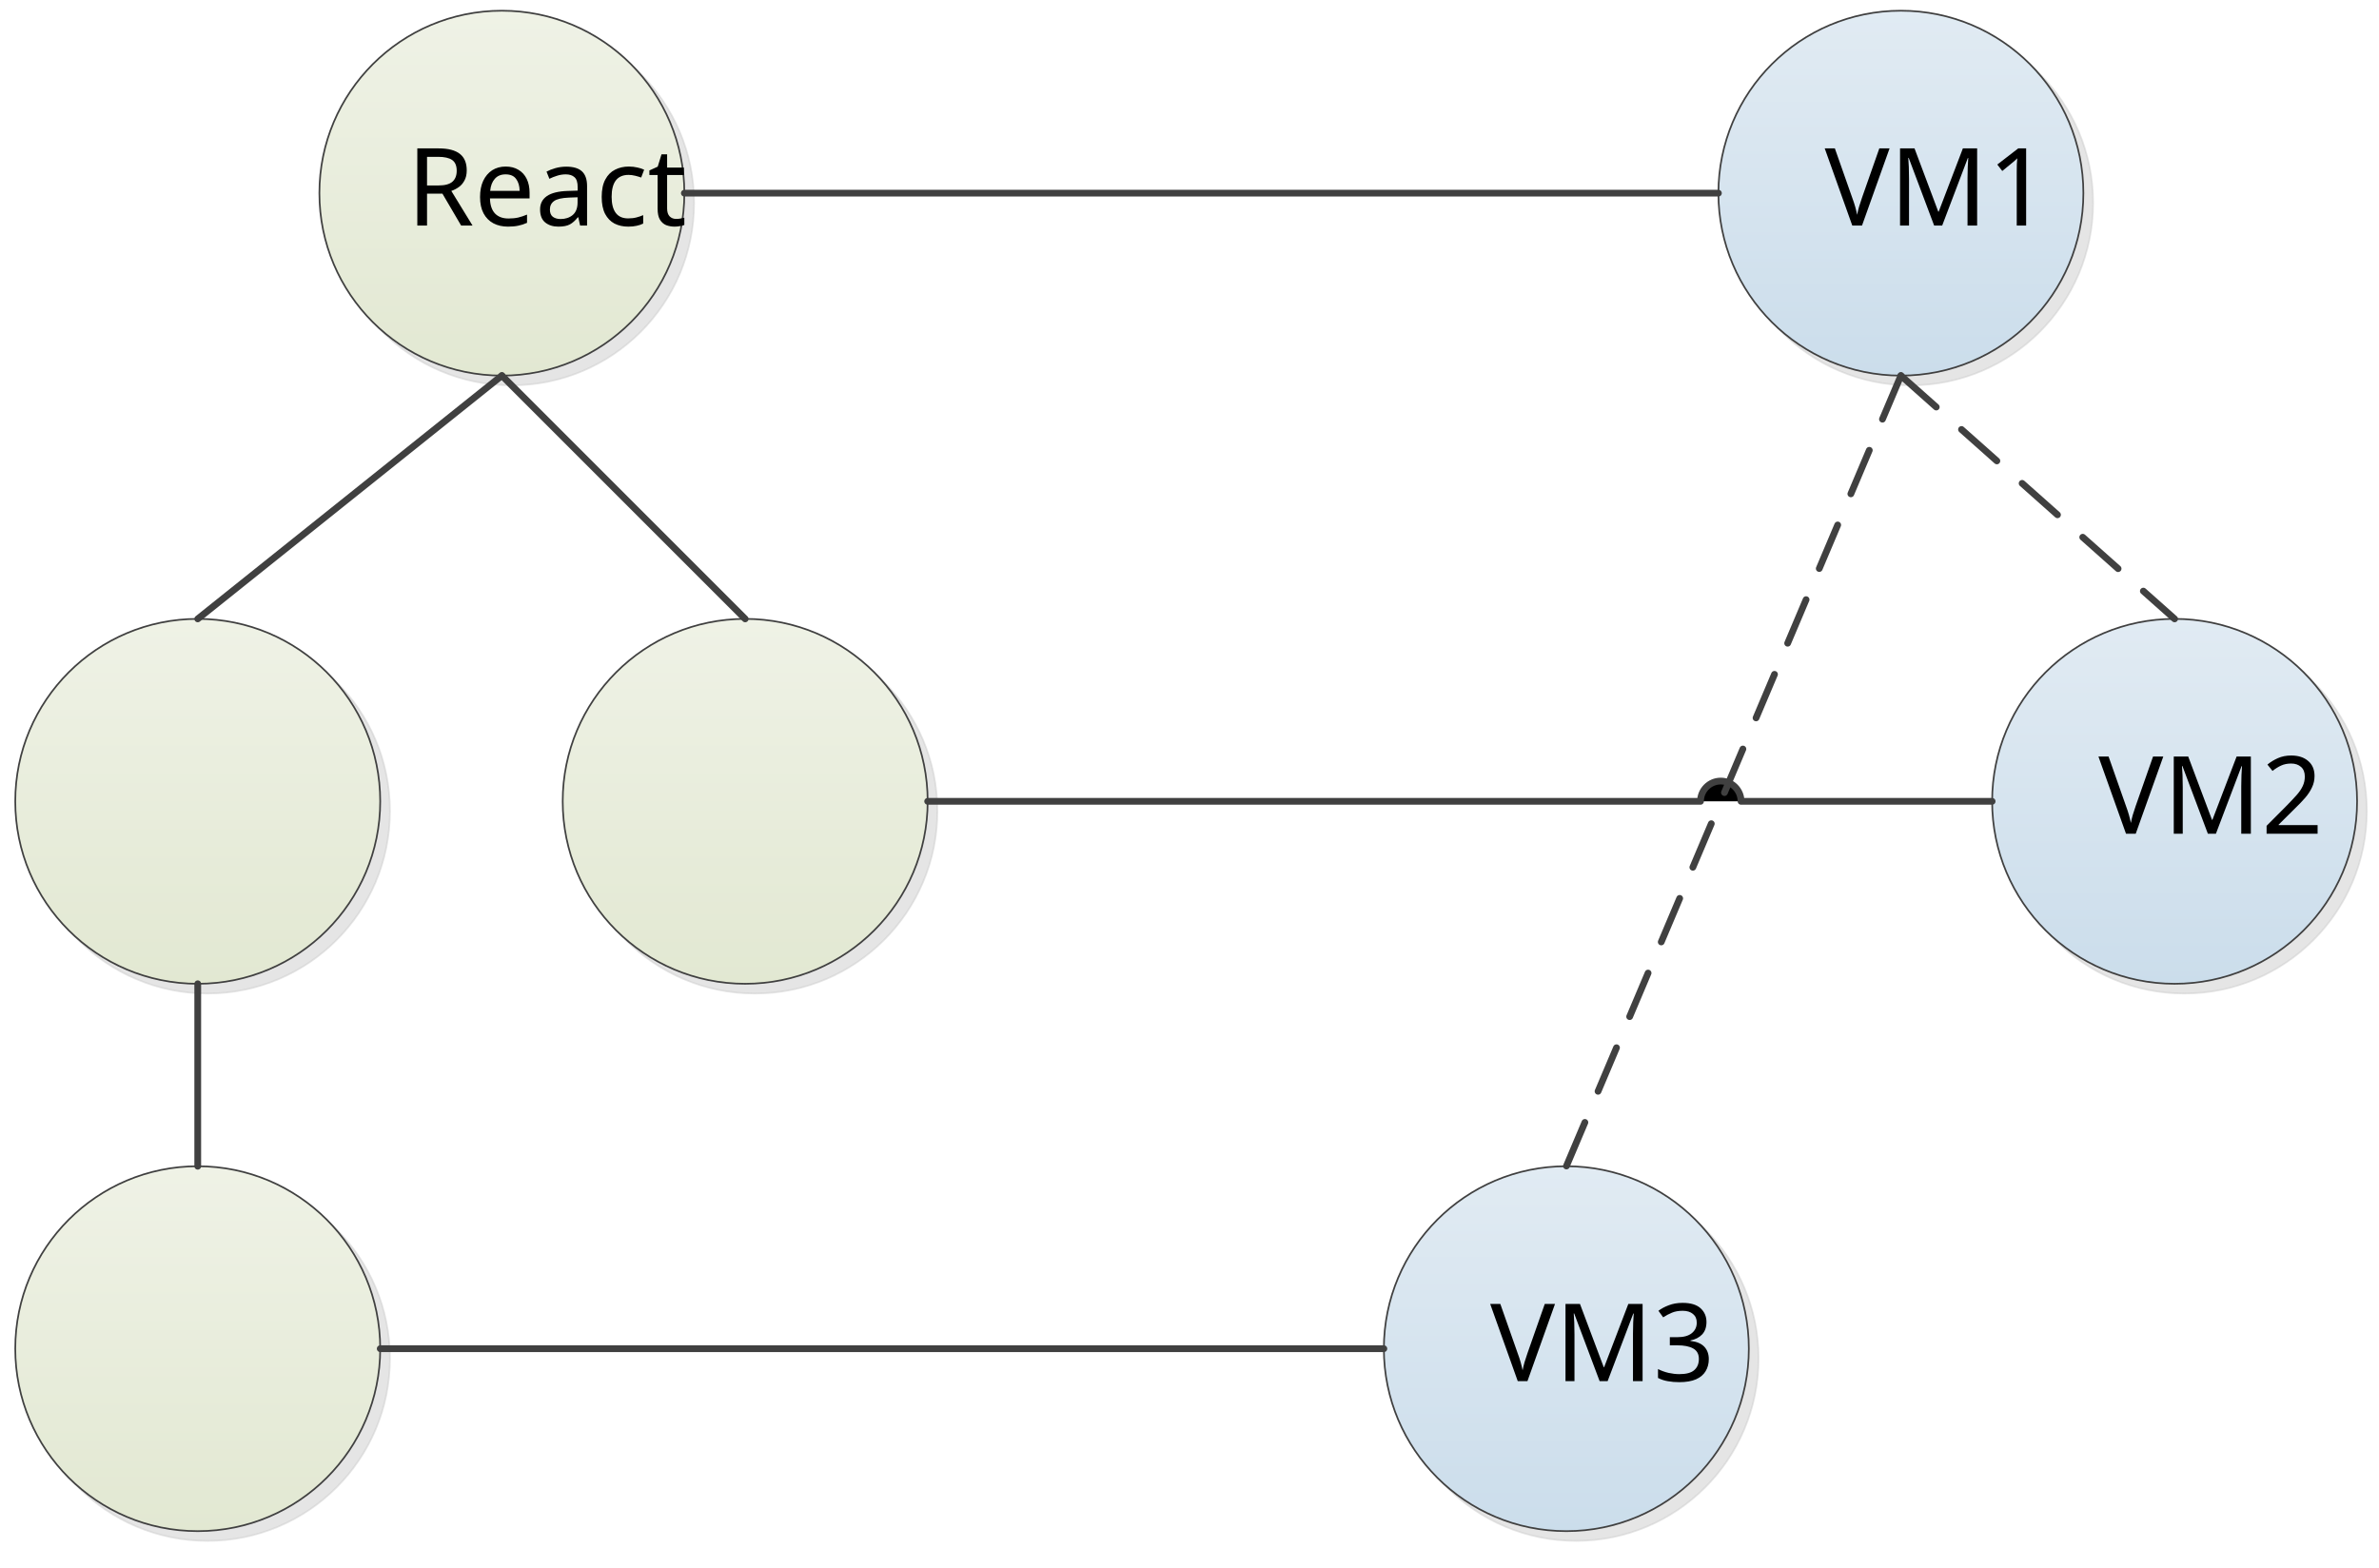
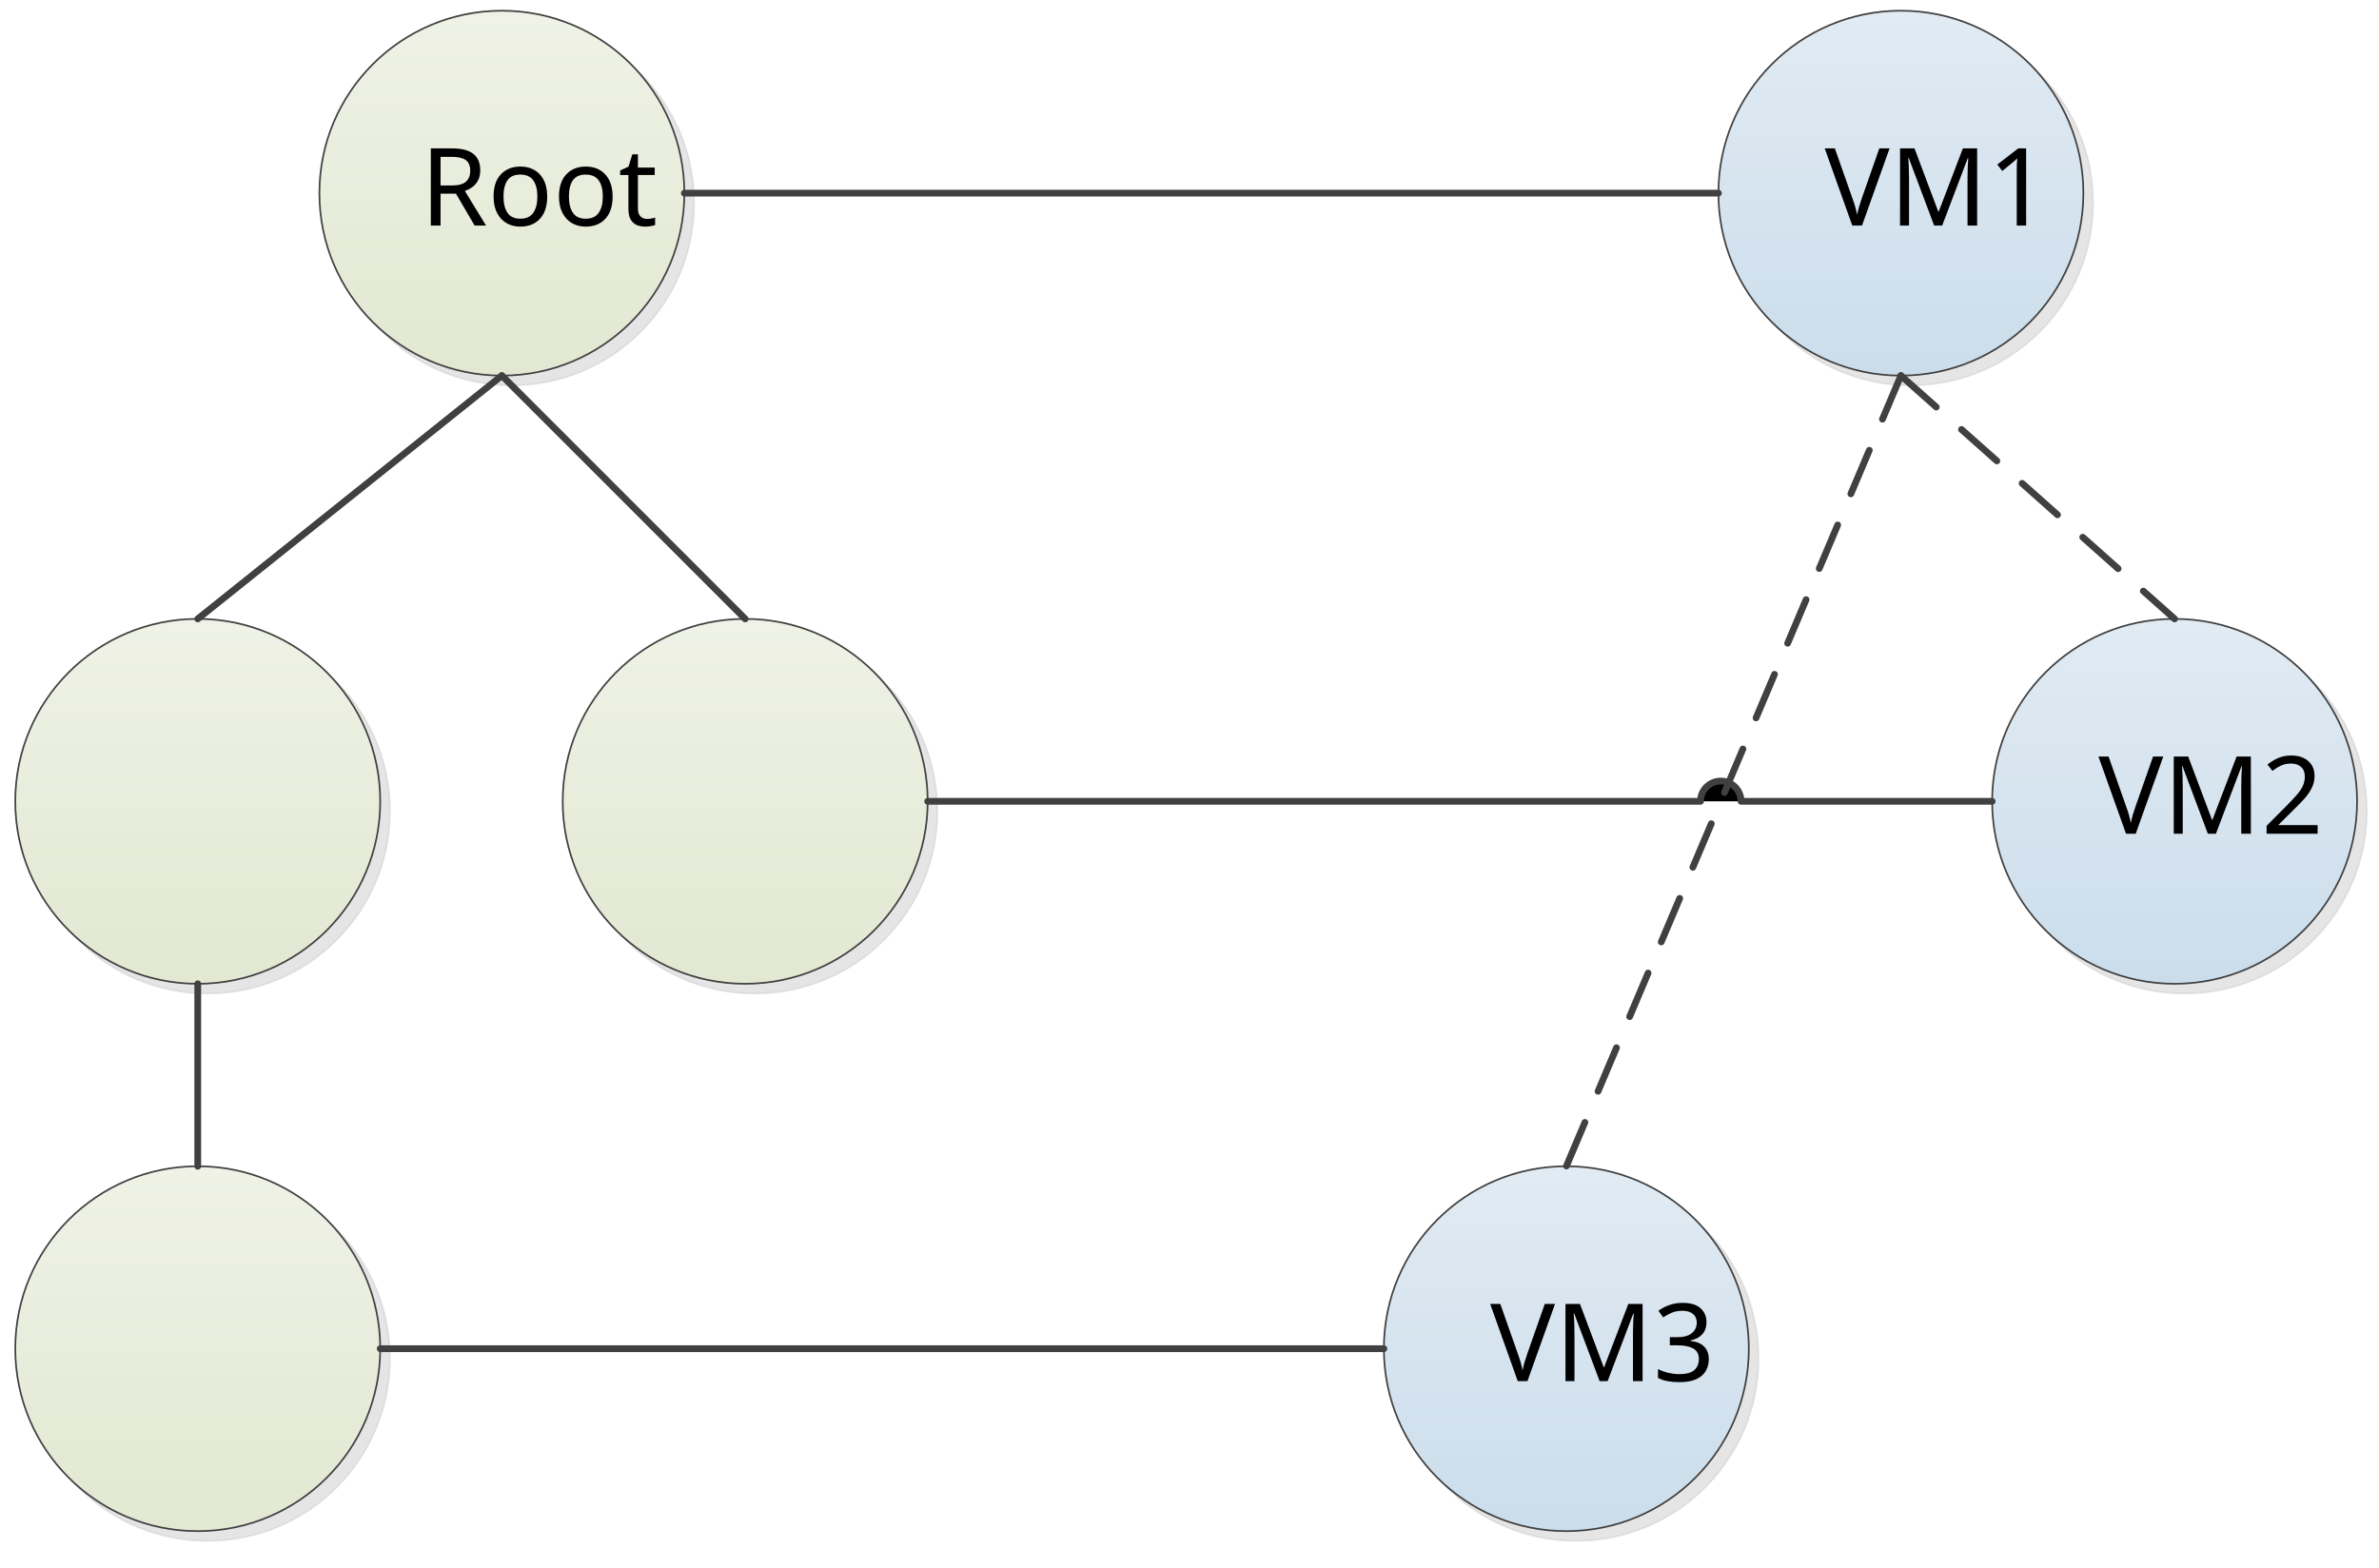
<svg xmlns="http://www.w3.org/2000/svg" xmlns:ns2="http://schemas.microsoft.com/visio/2003/SVGExtensions/" xmlns:xlink="http://www.w3.org/1999/xlink" version="1.1" id="svg6281" viewBox="0 0 440 290">
  <defs id="defs6283">
    <linearGradient gradientUnits="userSpaceOnUse" y2="737.875" x2="-0.125" y1="792.125" x1="-0.125" id="linearGradient4459" xlink:href="#grad30-13" />
    <linearGradient y2="0" x2="0" y1="1" x1="0" ns2:background="#e1ebf3" ns2:foreground="#cbddeb" ns2:fillPattern="30" id="grad30-13">
      <stop id="stop13" style="stop-color:#cbddeb;stop-opacity:1" offset="0" />
      <stop id="stop15" style="stop-color:#e1ebf3;stop-opacity:1" offset="1" />
    </linearGradient>
    <linearGradient gradientUnits="userSpaceOnUse" y2="737.875" x2="-0.125" y1="792.125" x1="-0.125" id="linearGradient4455" xlink:href="#grad30-6" />
    <linearGradient y2="0" x2="0" y1="1" x1="0" ns2:background="#eff2e6" ns2:foreground="#e2e8d2" ns2:fillPattern="30" id="grad30-6">
      <stop id="stop8" style="stop-color:#e2e8d2;stop-opacity:1" offset="0" />
      <stop id="stop10" style="stop-color:#eff2e6;stop-opacity:1" offset="1" />
    </linearGradient>
    <linearGradient y2="737.875" x2="-0.125" y1="792.125" x1="-0.125" gradientUnits="userSpaceOnUse" id="linearGradient7003" xlink:href="#grad30-6" />
    <linearGradient y2="737.875" x2="-0.125" y1="792.125" x1="-0.125" gradientUnits="userSpaceOnUse" id="linearGradient7005" xlink:href="#grad30-13" />
    <linearGradient y2="737.875" x2="-0.125" y1="792.125" x1="-0.125" gradientUnits="userSpaceOnUse" id="linearGradient7007" xlink:href="#grad30-6" />
    <linearGradient y2="737.875" x2="-0.125" y1="792.125" x1="-0.125" gradientUnits="userSpaceOnUse" id="linearGradient7009" xlink:href="#grad30-6" />
    <linearGradient y2="737.875" x2="-0.125" y1="792.125" x1="-0.125" gradientUnits="userSpaceOnUse" id="linearGradient7011" xlink:href="#grad30-13" />
  </defs>
  <g id="layer1">
    <g id="shape21-101" ns2:mID="21" ns2:groupContext="shape" transform="matrix(1.25,0,0,1.25,59.07321,-920.5199)">
      <ns2:userDefs>
        <ns2:ud ns2:nameU="visVersion" ns2:val="VT0(14):26" />
        <ns2:ud ns2:nameU="msvThemeColors" ns2:val="VT0(36):26" />
        <ns2:ud ns2:nameU="msvThemeEffects" ns2:val="VT0(16):26" />
      </ns2:userDefs>
      <ns2:textBlock ns2:margins="rect(4,4,4,4)" />
      <ns2:textRect cx="27" cy="765" width="47.25" height="40.5" />
      <g id="shadow21-102" ns2:groupContext="shadow" ns2:shadowOffsetX="1.44" ns2:shadowOffsetY="-1.44" ns2:shadowType="1" transform="translate(1.44,1.44)" class="st1" style="visibility:visible">
        <path d="m 0,765 a 27,27 0 0 1 54,0 27,27 0 1 1 -54,0 z" class="st2" id="path189" style="fill:#cdcdcd;fill-opacity:0.5;stroke:#cdcdcd;stroke-width:0.25;stroke-linecap:round;stroke-linejoin:round;stroke-opacity:0.5" />
      </g>
      <path d="m 0,765 a 27,27 0 0 1 54,0 27,27 0 1 1 -54,0 z" class="st3" id="path191" style="fill:url(#linearGradient7003);stroke:#404040;stroke-width:0.25;stroke-linecap:round;stroke-linejoin:round" />
-       <text x="8.78" y="769.8" class="st4" ns2:langID="1033" id="text193" style="font-size:16px;font-family:Calibri;fill:#000000">
+       <text x="10.78" y="769.8" class="st4" ns2:langID="1033" id="text193" style="font-size:16px;font-family:Calibri;fill:#000000">
        <ns2:paragraph ns2:horizAlign="1" />
        <ns2:tabList />
- React</text>
+ Root</text>
    </g>
    <g id="shape22-107" ns2:mID="22" ns2:groupContext="shape" transform="matrix(1.25,0,0,1.25,317.8232,-920.5199)">
      <ns2:userDefs>
        <ns2:ud ns2:nameU="visVersion" ns2:val="VT0(14):26" />
        <ns2:ud ns2:nameU="msvThemeColors" ns2:val="VT0(36):26" />
        <ns2:ud ns2:nameU="msvThemeEffects" ns2:val="VT0(16):26" />
      </ns2:userDefs>
      <ns2:textBlock ns2:margins="rect(4,4,4,4)" />
      <ns2:textRect cx="27" cy="765" width="47.25" height="40.5" />
      <g id="shadow22-108" ns2:groupContext="shadow" ns2:shadowOffsetX="1.44" ns2:shadowOffsetY="-1.44" ns2:shadowType="1" transform="translate(1.44,1.44)" class="st1" style="visibility:visible">
        <path d="m 0,765 a 27,27 0 0 1 54,0 27,27 0 1 1 -54,0 z" class="st2" id="path201" style="fill:#cdcdcd;fill-opacity:0.5;stroke:#cdcdcd;stroke-width:0.25;stroke-linecap:round;stroke-linejoin:round;stroke-opacity:0.5" />
      </g>
      <path d="m 0,765 a 27,27 0 0 1 54,0 27,27 0 1 1 -54,0 z" class="st5" id="path203" style="fill:url(#linearGradient7005);stroke:#404040;stroke-width:0.25;stroke-linecap:round;stroke-linejoin:round" />
      <text x="11.57" y="769.8" class="st4" ns2:langID="1033" id="text205" style="font-size:16px;font-family:Calibri;fill:#000000">
        <ns2:paragraph ns2:horizAlign="1" />
        <ns2:tabList />
VM1</text>
    </g>
    <g id="shape23-113" ns2:mID="23" ns2:groupContext="shape" ns2:layerMember="0" transform="matrix(1.25,0,0,1.25,317.8232,-943.0199)">
      <ns2:userDefs>
        <ns2:ud ns2:nameU="msvThemeColors" ns2:val="VT0(36):26" />
        <ns2:ud ns2:nameU="msvThemeEffects" ns2:val="VT0(16):26" />
      </ns2:userDefs>
      <path d="m 0,783 -153,0" class="st6" id="path210" style="stroke:#404040;stroke-width:1;stroke-linecap:round;stroke-linejoin:round" />
    </g>
    <g id="shape24-117" ns2:mID="24" ns2:groupContext="shape" transform="matrix(1.25,0,0,1.25,2.823214,-808.0199)">
      <ns2:userDefs>
        <ns2:ud ns2:nameU="visVersion" ns2:val="VT0(14):26" />
        <ns2:ud ns2:nameU="msvThemeColors" ns2:val="VT0(36):26" />
        <ns2:ud ns2:nameU="msvThemeEffects" ns2:val="VT0(16):26" />
      </ns2:userDefs>
      <g id="shadow24-118" ns2:groupContext="shadow" ns2:shadowOffsetX="1.44" ns2:shadowOffsetY="-1.44" ns2:shadowType="1" transform="translate(1.44,1.44)" class="st1" style="visibility:visible">
        <path d="m 0,765 a 27,27 0 0 1 54,0 27,27 0 1 1 -54,0 z" class="st2" id="path216" style="fill:#cdcdcd;fill-opacity:0.5;stroke:#cdcdcd;stroke-width:0.25;stroke-linecap:round;stroke-linejoin:round;stroke-opacity:0.5" />
      </g>
      <path d="m 0,765 a 27,27 0 0 1 54,0 27,27 0 1 1 -54,0 z" class="st3" id="path218" style="fill:url(#linearGradient7007);stroke:#404040;stroke-width:0.25;stroke-linecap:round;stroke-linejoin:round" />
    </g>
    <g id="shape25-122" ns2:mID="25" ns2:groupContext="shape" ns2:layerMember="0" transform="matrix(1.25,0,0,1.25,36.57321,-875.5199)">
      <ns2:userDefs>
        <ns2:ud ns2:nameU="msvThemeColors" ns2:val="VT0(36):26" />
        <ns2:ud ns2:nameU="msvThemeEffects" ns2:val="VT0(16):26" />
      </ns2:userDefs>
      <path d="M 0,792 45,756" class="st6" id="path223" style="stroke:#404040;stroke-width:1;stroke-linecap:round;stroke-linejoin:round" />
    </g>
    <g id="shape26-126" ns2:mID="26" ns2:groupContext="shape" transform="matrix(1.25,0,0,1.25,104.0732,-808.0199)">
      <ns2:userDefs>
        <ns2:ud ns2:nameU="visVersion" ns2:val="VT0(14):26" />
        <ns2:ud ns2:nameU="msvThemeColors" ns2:val="VT0(36):26" />
        <ns2:ud ns2:nameU="msvThemeEffects" ns2:val="VT0(16):26" />
      </ns2:userDefs>
      <g id="shadow26-127" ns2:groupContext="shadow" ns2:shadowOffsetX="1.44" ns2:shadowOffsetY="-1.44" ns2:shadowType="1" transform="translate(1.44,1.44)" class="st1" style="visibility:visible">
        <path d="m 0,765 a 27,27 0 0 1 54,0 27,27 0 1 1 -54,0 z" class="st2" id="path229" style="fill:#cdcdcd;fill-opacity:0.5;stroke:#cdcdcd;stroke-width:0.25;stroke-linecap:round;stroke-linejoin:round;stroke-opacity:0.5" />
      </g>
      <path d="m 0,765 a 27,27 0 0 1 54,0 27,27 0 1 1 -54,0 z" class="st3" id="path231" style="fill:url(#linearGradient7009);stroke:#404040;stroke-width:0.25;stroke-linecap:round;stroke-linejoin:round" />
    </g>
    <g id="shape27-131" ns2:mID="27" ns2:groupContext="shape" ns2:layerMember="0" transform="matrix(1.25,0,0,1.25,137.8232,-875.5199)">
      <ns2:userDefs>
        <ns2:ud ns2:nameU="msvThemeColors" ns2:val="VT0(36):26" />
        <ns2:ud ns2:nameU="msvThemeEffects" ns2:val="VT0(16):26" />
      </ns2:userDefs>
      <path d="M 0,792 -36,756" class="st6" id="path236" style="stroke:#404040;stroke-width:1;stroke-linecap:round;stroke-linejoin:round" />
    </g>
    <g id="shape28-135" ns2:mID="28" ns2:groupContext="shape" transform="matrix(1.25,0,0,1.25,2.823214,-706.7699)">
      <ns2:userDefs>
        <ns2:ud ns2:nameU="visVersion" ns2:val="VT0(14):26" />
        <ns2:ud ns2:nameU="msvThemeColors" ns2:val="VT0(36):26" />
        <ns2:ud ns2:nameU="msvThemeEffects" ns2:val="VT0(16):26" />
      </ns2:userDefs>
      <g id="shadow28-136" ns2:groupContext="shadow" ns2:shadowOffsetX="1.44" ns2:shadowOffsetY="-1.44" ns2:shadowType="1" transform="translate(1.44,1.44)" class="st1" style="visibility:visible">
        <path d="m 0,765 a 27,27 0 0 1 54,0 27,27 0 1 1 -54,0 z" class="st2" id="path242" style="fill:#cdcdcd;fill-opacity:0.5;stroke:#cdcdcd;stroke-width:0.25;stroke-linecap:round;stroke-linejoin:round;stroke-opacity:0.5" />
      </g>
      <path d="m 0,765 a 27,27 0 0 1 54,0 27,27 0 1 1 -54,0 z" class="st3" id="path244" style="fill:url(#linearGradient4455);stroke:#404040;stroke-width:0.25;stroke-linecap:round;stroke-linejoin:round" />
    </g>
    <g id="shape29-140" ns2:mID="29" ns2:groupContext="shape" ns2:layerMember="0" transform="matrix(1.25,0,0,1.25,25.32321,-774.2699)">
      <ns2:userDefs>
        <ns2:ud ns2:nameU="msvThemeColors" ns2:val="VT0(36):26" />
        <ns2:ud ns2:nameU="msvThemeEffects" ns2:val="VT0(16):26" />
      </ns2:userDefs>
      <path d="M 9,792 9,765" class="st6" id="path249" style="stroke:#404040;stroke-width:1;stroke-linecap:round;stroke-linejoin:round" />
    </g>
    <g id="shape30-144" ns2:mID="30" ns2:groupContext="shape" transform="matrix(1.25,0,0,1.25,368.4482,-808.0199)">
      <ns2:userDefs>
        <ns2:ud ns2:nameU="visVersion" ns2:val="VT0(14):26" />
        <ns2:ud ns2:nameU="msvThemeColors" ns2:val="VT0(36):26" />
        <ns2:ud ns2:nameU="msvThemeEffects" ns2:val="VT0(16):26" />
      </ns2:userDefs>
      <ns2:textBlock ns2:margins="rect(4,4,4,4)" />
      <ns2:textRect cx="27" cy="765" width="47.25" height="40.5" />
      <g id="shadow30-145" ns2:groupContext="shadow" ns2:shadowOffsetX="1.44" ns2:shadowOffsetY="-1.44" ns2:shadowType="1" transform="translate(1.44,1.44)" class="st1" style="visibility:visible">
        <path d="m 0,765 a 27,27 0 0 1 54,0 27,27 0 1 1 -54,0 z" class="st2" id="path257" style="fill:#cdcdcd;fill-opacity:0.5;stroke:#cdcdcd;stroke-width:0.25;stroke-linecap:round;stroke-linejoin:round;stroke-opacity:0.5" />
      </g>
      <path d="m 0,765 a 27,27 0 0 1 54,0 27,27 0 1 1 -54,0 z" class="st5" id="path259" style="fill:url(#linearGradient7011);stroke:#404040;stroke-width:0.25;stroke-linecap:round;stroke-linejoin:round" />
      <text x="11.57" y="769.8" class="st4" ns2:langID="1033" id="text261" style="font-size:16px;font-family:Calibri;fill:#000000">
        <ns2:paragraph ns2:horizAlign="1" />
        <ns2:tabList />
VM2</text>
    </g>
    <g id="shape31-150" ns2:mID="31" ns2:groupContext="shape" ns2:layerMember="0" transform="matrix(1.25,0,0,1.25,368.4482,-853.0199)">
      <ns2:userDefs>
        <ns2:ud ns2:nameU="msvThemeColors" ns2:val="VT0(36):26" />
        <ns2:ud ns2:nameU="msvThemeEffects" ns2:val="VT0(16):26" />
      </ns2:userDefs>
      <path d="m 0,801 -37.15,0 a 3,3 -180 0 0 -6,0 l -114.35,0" class="st6" id="path266" style="stroke:#404040;stroke-width:1;stroke-linecap:round;stroke-linejoin:round" />
    </g>
    <g id="shape32-154" ns2:mID="32" ns2:groupContext="shape" transform="matrix(1.25,0,0,1.25,255.9482,-706.7699)">
      <ns2:userDefs>
        <ns2:ud ns2:nameU="visVersion" ns2:val="VT0(14):26" />
        <ns2:ud ns2:nameU="msvThemeColors" ns2:val="VT0(36):26" />
        <ns2:ud ns2:nameU="msvThemeEffects" ns2:val="VT0(16):26" />
      </ns2:userDefs>
      <ns2:textBlock ns2:margins="rect(4,4,4,4)" />
      <ns2:textRect cx="27" cy="765" width="47.25" height="40.5" />
      <g id="shadow32-155" ns2:groupContext="shadow" ns2:shadowOffsetX="1.44" ns2:shadowOffsetY="-1.44" ns2:shadowType="1" transform="translate(1.44,1.44)" class="st1" style="visibility:visible">
        <path d="m 0,765 a 27,27 0 0 1 54,0 27,27 0 1 1 -54,0 z" class="st2" id="path274" style="fill:#cdcdcd;fill-opacity:0.5;stroke:#cdcdcd;stroke-width:0.25;stroke-linecap:round;stroke-linejoin:round;stroke-opacity:0.5" />
      </g>
      <path d="m 0,765 a 27,27 0 0 1 54,0 27,27 0 1 1 -54,0 z" class="st5" id="path276" style="fill:url(#linearGradient4459);stroke:#404040;stroke-width:0.25;stroke-linecap:round;stroke-linejoin:round" />
      <text x="11.57" y="769.8" class="st4" ns2:langID="1033" id="text278" style="font-size:16px;font-family:Calibri;fill:#000000">
        <ns2:paragraph ns2:horizAlign="1" />
        <ns2:tabList />
VM3</text>
    </g>
    <g id="shape33-160" ns2:mID="33" ns2:groupContext="shape" ns2:layerMember="0" transform="matrix(1.25,0,0,1.25,255.9482,-751.7699)">
      <ns2:userDefs>
        <ns2:ud ns2:nameU="msvThemeColors" ns2:val="VT0(36):26" />
        <ns2:ud ns2:nameU="msvThemeEffects" ns2:val="VT0(16):26" />
      </ns2:userDefs>
      <path d="m 0,801 -148.5,0" class="st6" id="path283" style="stroke:#404040;stroke-width:1;stroke-linecap:round;stroke-linejoin:round" />
    </g>
    <g id="shape34-164" ns2:mID="34" ns2:groupContext="shape" ns2:layerMember="0" transform="matrix(1.25,0,0,1.25,351.5732,-920.5199)">
      <ns2:userDefs>
        <ns2:ud ns2:nameU="msvThemeColors" ns2:val="VT0(36):26" />
        <ns2:ud ns2:nameU="msvThemeEffects" ns2:val="VT0(16):26" />
      </ns2:userDefs>
      <path d="m 0,792 40.5,36" class="st7" id="path288" style="stroke:#404040;stroke-width:1;stroke-linecap:round;stroke-linejoin:round;stroke-dasharray:7, 5" />
    </g>
    <g id="shape35-168" ns2:mID="35" ns2:groupContext="shape" ns2:layerMember="0" transform="matrix(1.25,0,0,1.25,351.5732,-920.5199)">
      <ns2:userDefs>
        <ns2:ud ns2:nameU="msvThemeColors" ns2:val="VT0(36):26" />
        <ns2:ud ns2:nameU="msvThemeEffects" ns2:val="VT0(16):26" />
      </ns2:userDefs>
      <path d="M 0,792 -49.5,909" class="st7" id="path293" style="stroke:#404040;stroke-width:1;stroke-linecap:round;stroke-linejoin:round;stroke-dasharray:7, 5" />
    </g>
  </g>
</svg>
